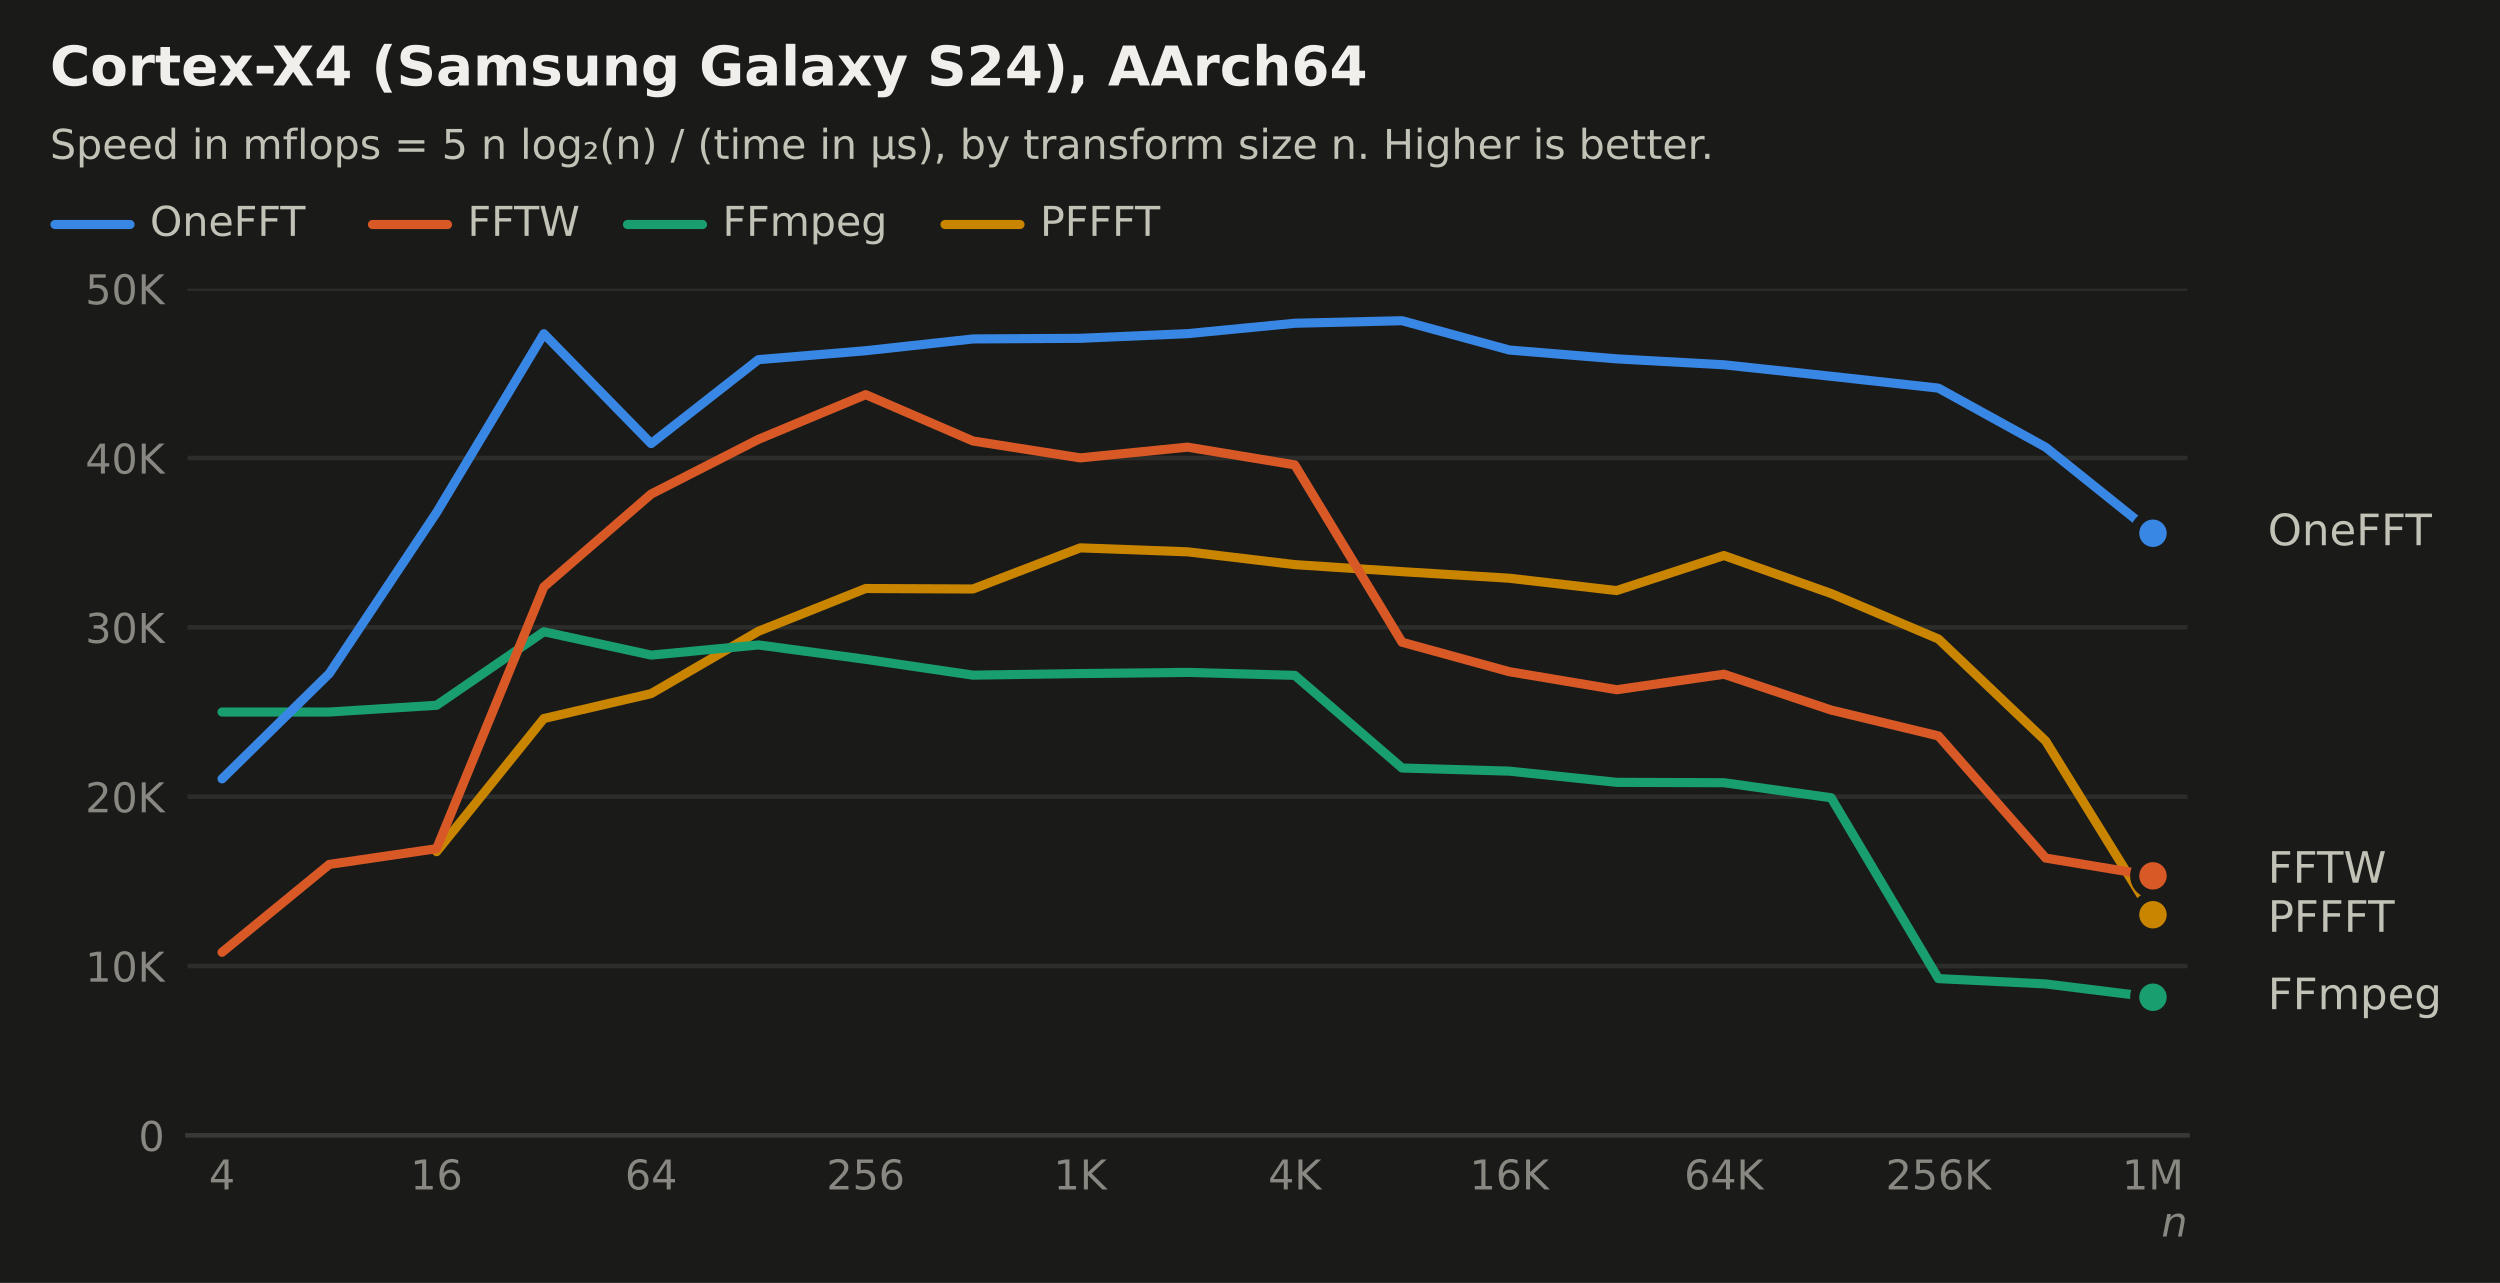
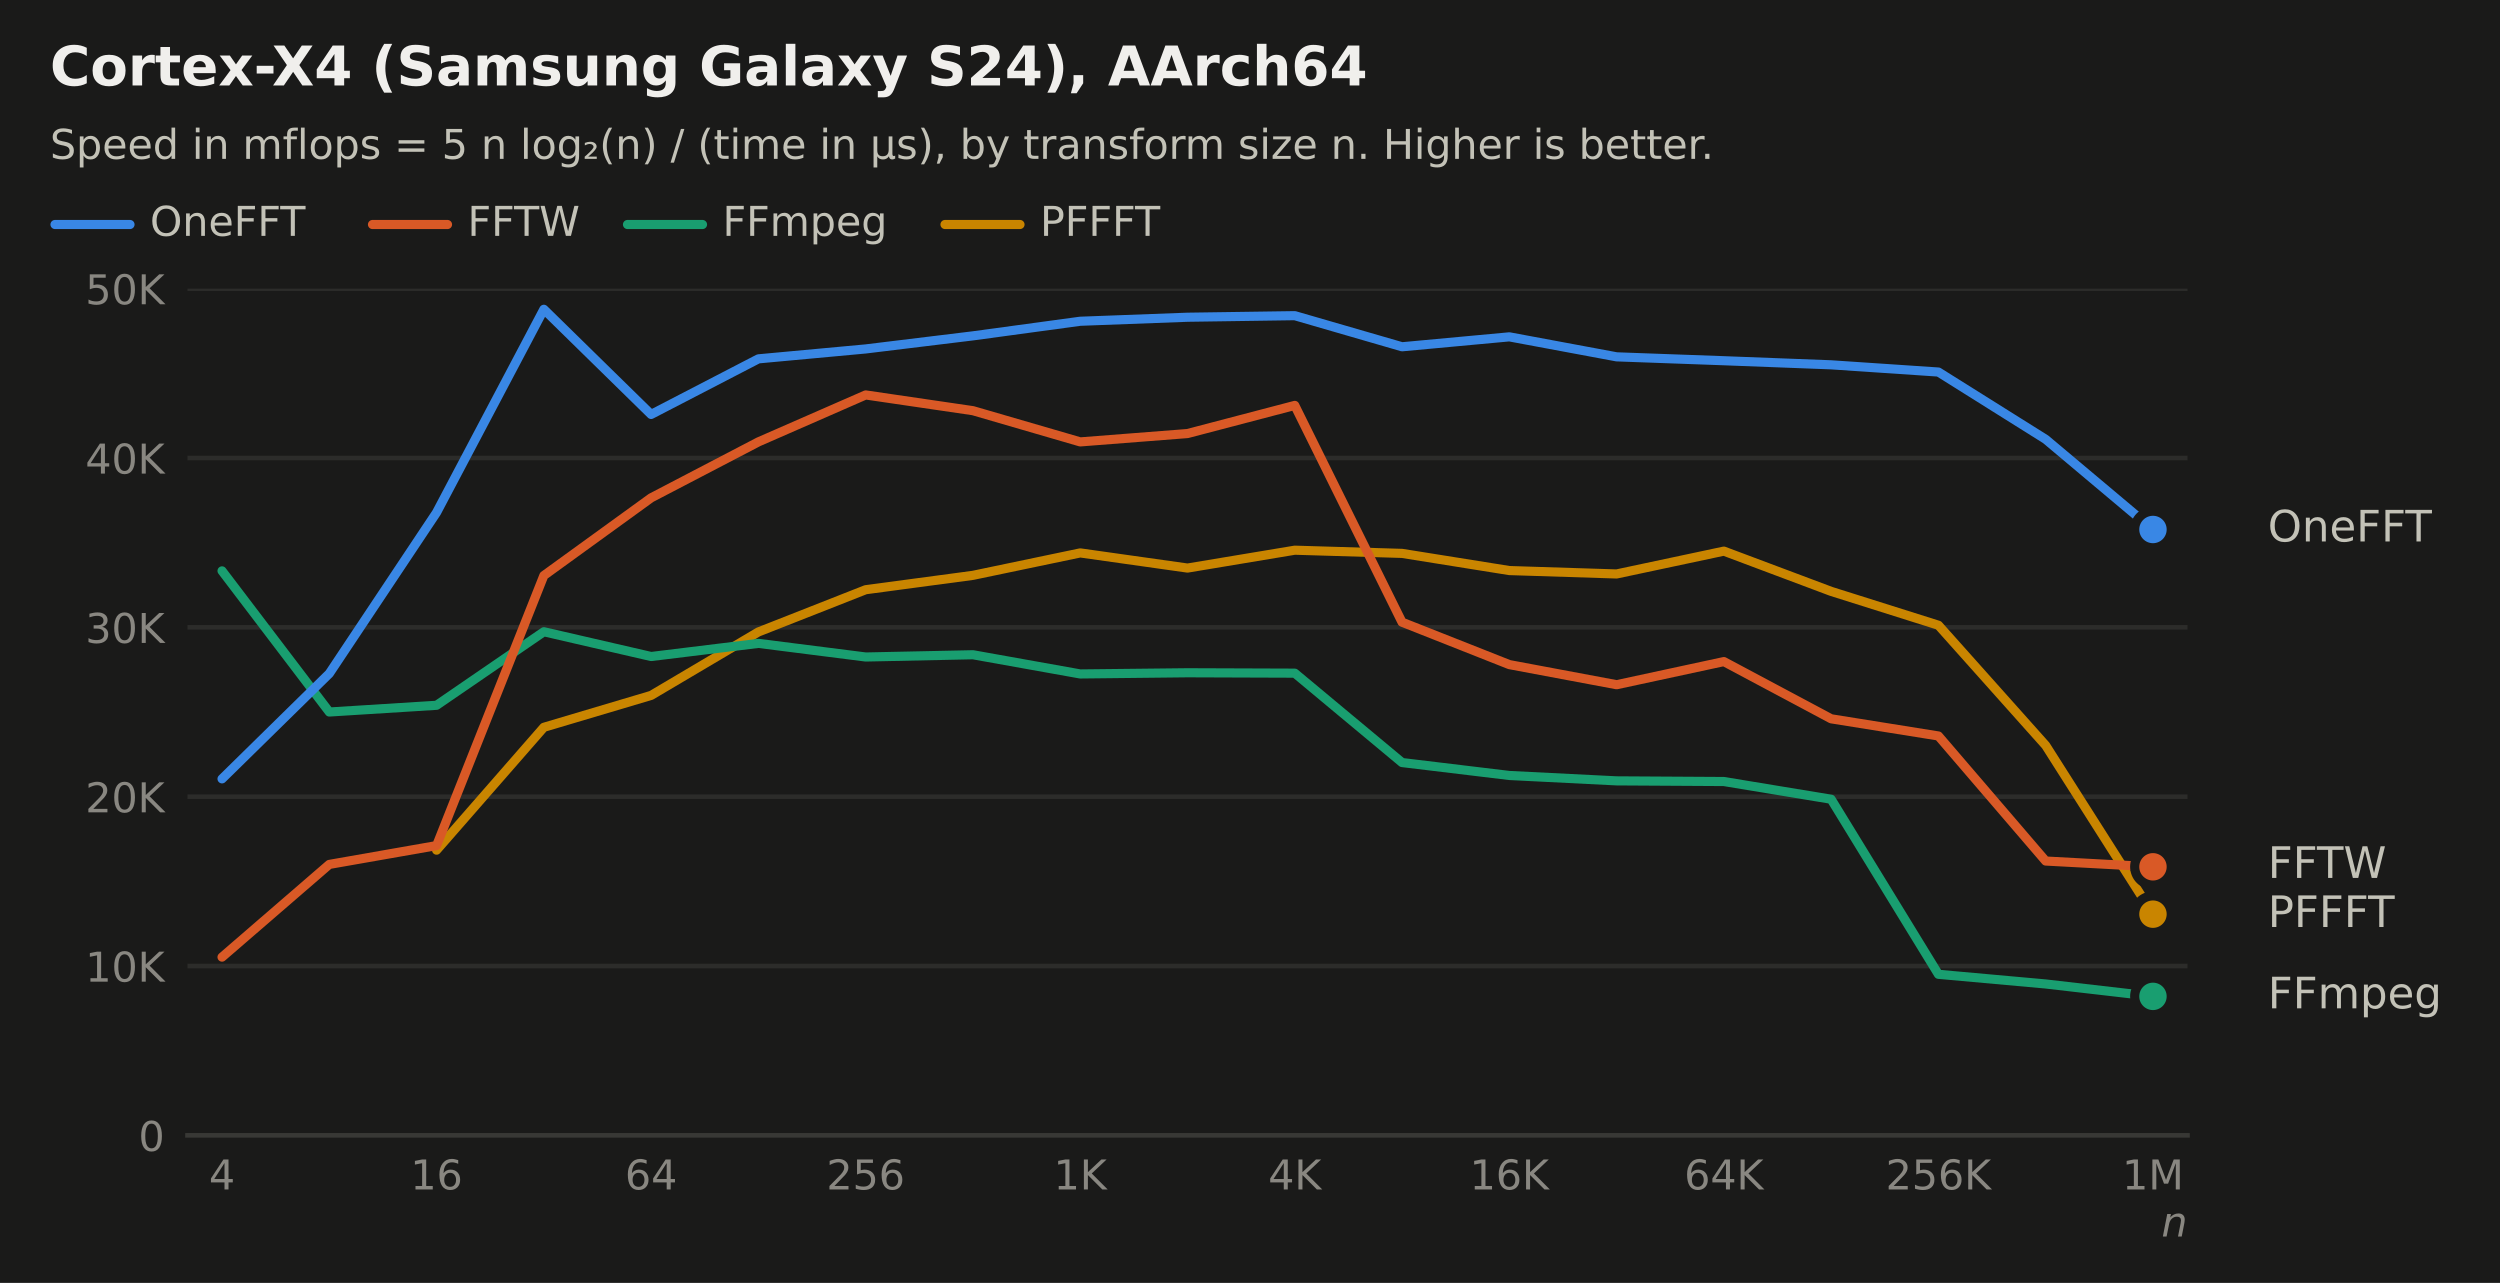
<svg xmlns="http://www.w3.org/2000/svg" xmlns:xlink="http://www.w3.org/1999/xlink" width="547.2pt" height="280.8pt" viewBox="0 0 547.2 280.8" version="1.1">
  <defs>
    <style type="text/css">*{stroke-linejoin: round; stroke-linecap: butt}</style>
  </defs>
  <g id="figure_1">
    <g id="patch_1">
      <path d="M 0 280.8  L 547.2 280.8  L 547.2 0  L 0 0  z " style="fill: #1a1a19" />
    </g>
    <g id="axes_1">
      <g id="patch_2">
        <path d="M 41.04 248.508  L 478.8 248.508  L 478.8 63.18  L 41.04 63.18  z " style="fill: #1a1a19" />
      </g>
      <g id="matplotlib.axis_1">
        <g id="xtick_1">
          <g id="line2d_1" />
          <g id="text_1">
            <text style="font-size: 9px; font-family: system-ui, -apple-system, 'Segoe UI', 'DejaVu Sans', sans-serif; text-anchor: middle; fill: #898781" x="48.599" y="260.347" transform="rotate(-0 48.59891 260.3466)">4</text>
          </g>
        </g>
        <g id="xtick_2">
          <g id="line2d_2" />
          <g id="text_2">
            <text style="font-size: 9px; font-family: system-ui, -apple-system, 'Segoe UI', 'DejaVu Sans', sans-serif; text-anchor: middle; fill: #898781" x="95.559" y="260.347" transform="rotate(-0 95.55915 260.3466)">16</text>
          </g>
        </g>
        <g id="xtick_3">
          <g id="line2d_3" />
          <g id="text_3">
            <text style="font-size: 9px; font-family: system-ui, -apple-system, 'Segoe UI', 'DejaVu Sans', sans-serif; text-anchor: middle; fill: #898781" x="142.519" y="260.347" transform="rotate(-0 142.5194 260.3466)">64</text>
          </g>
        </g>
        <g id="xtick_4">
          <g id="line2d_4" />
          <g id="text_4">
            <text style="font-size: 9px; font-family: system-ui, -apple-system, 'Segoe UI', 'DejaVu Sans', sans-serif; text-anchor: middle; fill: #898781" x="189.48" y="260.347" transform="rotate(-0 189.4796 260.3466)">256</text>
          </g>
        </g>
        <g id="xtick_5">
          <g id="line2d_5" />
          <g id="text_5">
            <text style="font-size: 9px; font-family: system-ui, -apple-system, 'Segoe UI', 'DejaVu Sans', sans-serif; text-anchor: middle; fill: #898781" x="236.44" y="260.347" transform="rotate(-0 236.4399 260.3466)">1K</text>
          </g>
        </g>
        <g id="xtick_6">
          <g id="line2d_6" />
          <g id="text_6">
            <text style="font-size: 9px; font-family: system-ui, -apple-system, 'Segoe UI', 'DejaVu Sans', sans-serif; text-anchor: middle; fill: #898781" x="283.4" y="260.347" transform="rotate(-0 283.4001 260.3466)">4K</text>
          </g>
        </g>
        <g id="xtick_7">
          <g id="line2d_7" />
          <g id="text_7">
            <text style="font-size: 9px; font-family: system-ui, -apple-system, 'Segoe UI', 'DejaVu Sans', sans-serif; text-anchor: middle; fill: #898781" x="330.36" y="260.347" transform="rotate(-0 330.3604 260.3466)">16K</text>
          </g>
        </g>
        <g id="xtick_8">
          <g id="line2d_8" />
          <g id="text_8">
            <text style="font-size: 9px; font-family: system-ui, -apple-system, 'Segoe UI', 'DejaVu Sans', sans-serif; text-anchor: middle; fill: #898781" x="377.321" y="260.347" transform="rotate(-0 377.3206 260.3466)">64K</text>
          </g>
        </g>
        <g id="xtick_9">
          <g id="line2d_9" />
          <g id="text_9">
            <text style="font-size: 9px; font-family: system-ui, -apple-system, 'Segoe UI', 'DejaVu Sans', sans-serif; text-anchor: middle; fill: #898781" x="424.281" y="260.347" transform="rotate(-0 424.2808 260.3466)">256K</text>
          </g>
        </g>
        <g id="xtick_10">
          <g id="line2d_10" />
          <g id="text_10">
            <text style="font-size: 9px; font-family: system-ui, -apple-system, 'Segoe UI', 'DejaVu Sans', sans-serif; text-anchor: middle; fill: #898781" x="471.241" y="260.347" transform="rotate(-0 471.2411 260.3466)">1M</text>
          </g>
        </g>
      </g>
      <g id="matplotlib.axis_2">
        <g id="ytick_1">
          <g id="line2d_11">
            <path d="M 41.04 248.508  L 478.8 248.508  " clip-path="url(#p783c82a42f)" style="fill: none; stroke: #2c2c2a; stroke-linecap: square" />
          </g>
          <g id="line2d_12" />
          <g id="text_11">
            <text style="font-size: 9px; font-family: system-ui, -apple-system, 'Segoe UI', 'DejaVu Sans', sans-serif; text-anchor: end; fill: #898781" x="36.04" y="251.927" transform="rotate(-0 36.04 251.9273)">0</text>
          </g>
        </g>
        <g id="ytick_2">
          <g id="line2d_13">
            <path d="M 41.04 211.442  L 478.8 211.442  " clip-path="url(#p783c82a42f)" style="fill: none; stroke: #2c2c2a; stroke-linecap: square" />
          </g>
          <g id="line2d_14" />
          <g id="text_12">
            <text style="font-size: 9px; font-family: system-ui, -apple-system, 'Segoe UI', 'DejaVu Sans', sans-serif; text-anchor: end; fill: #898781" x="36.04" y="214.862" transform="rotate(-0 36.04 214.8617)">10K</text>
          </g>
        </g>
        <g id="ytick_3">
          <g id="line2d_15">
            <path d="M 41.04 174.377  L 478.8 174.377  " clip-path="url(#p783c82a42f)" style="fill: none; stroke: #2c2c2a; stroke-linecap: square" />
          </g>
          <g id="line2d_16" />
          <g id="text_13">
            <text style="font-size: 9px; font-family: system-ui, -apple-system, 'Segoe UI', 'DejaVu Sans', sans-serif; text-anchor: end; fill: #898781" x="36.04" y="177.796" transform="rotate(-0 36.04 177.7961)">20K</text>
          </g>
        </g>
        <g id="ytick_4">
          <g id="line2d_17">
            <path d="M 41.04 137.311  L 478.8 137.311  " clip-path="url(#p783c82a42f)" style="fill: none; stroke: #2c2c2a; stroke-linecap: square" />
          </g>
          <g id="line2d_18" />
          <g id="text_14">
            <text style="font-size: 9px; font-family: system-ui, -apple-system, 'Segoe UI', 'DejaVu Sans', sans-serif; text-anchor: end; fill: #898781" x="36.04" y="140.73" transform="rotate(-0 36.04 140.7305)">30K</text>
          </g>
        </g>
        <g id="ytick_5">
          <g id="line2d_19">
            <path d="M 41.04 100.246  L 478.8 100.246  " clip-path="url(#p783c82a42f)" style="fill: none; stroke: #2c2c2a; stroke-linecap: square" />
          </g>
          <g id="line2d_20" />
          <g id="text_15">
            <text style="font-size: 9px; font-family: system-ui, -apple-system, 'Segoe UI', 'DejaVu Sans', sans-serif; text-anchor: end; fill: #898781" x="36.04" y="103.665" transform="rotate(-0 36.04 103.6649)">40K</text>
          </g>
        </g>
        <g id="ytick_6">
          <g id="line2d_21">
            <path d="M 41.04 63.18  L 478.8 63.18  " clip-path="url(#p783c82a42f)" style="fill: none; stroke: #2c2c2a; stroke-linecap: square" />
          </g>
          <g id="line2d_22" />
          <g id="text_16">
            <text style="font-size: 9px; font-family: system-ui, -apple-system, 'Segoe UI', 'DejaVu Sans', sans-serif; text-anchor: end; fill: #898781" x="36.04" y="66.599" transform="rotate(-0 36.04 66.5993)">50K</text>
          </g>
        </g>
      </g>
      <g id="line2d_23">
-         <path d="M 95.559 186.409  L 119.039 157.27  L 142.519 151.815  L 166 138.173  L 189.48 128.813  L 212.96 128.918  L 236.44 119.916  L 259.92 120.783  L 283.4 123.585  L 306.88 125.124  L 330.36 126.564  L 353.84 129.268  L 377.321 121.594  L 400.801 129.908  L 424.281 139.865  L 447.761 162.193  L 471.241 200.216  " clip-path="url(#p783c82a42f)" style="fill: none; stroke: #c98500; stroke-width: 2; stroke-linecap: round" />
+         <path d="M 95.559 186.082  L 119.039 159.193  L 142.519 152.208  L 166 138.32  L 189.48 129.077  L 212.96 125.931  L 236.44 121.022  L 259.92 124.339  L 283.4 120.427  L 306.88 121.126  L 330.36 124.883  L 353.84 125.629  L 377.321 120.63  L 400.801 129.442  L 424.281 136.853  L 447.761 163.159  L 471.241 200.093  " clip-path="url(#p783c82a42f)" style="fill: none; stroke: #c98500; stroke-width: 2; stroke-linecap: round" />
      </g>
      <g id="line2d_24">
-         <path d="M 48.599 155.844  L 72.079 155.844  L 95.559 154.373  L 119.039 138.276  L 142.519 143.388  L 166 141.169  L 189.48 144.321  L 212.96 147.778  L 236.44 147.424  L 259.92 147.174  L 283.4 147.821  L 306.88 168.101  L 330.36 168.787  L 353.84 171.237  L 377.321 171.321  L 400.801 174.615  L 424.281 214.197  L 447.761 215.364  L 471.241 218.276  " clip-path="url(#p783c82a42f)" style="fill: none; stroke: #199e70; stroke-width: 2; stroke-linecap: round" />
+         <path d="M 48.599 124.956  L 72.079 155.844  L 95.559 154.373  L 119.039 138.276  L 142.519 143.698  L 166 140.821  L 189.48 143.804  L 212.96 143.311  L 236.44 147.515  L 259.92 147.255  L 283.4 147.341  L 306.88 166.906  L 330.36 169.737  L 353.84 170.915  L 377.321 171.06  L 400.801 174.938  L 424.281 213.256  L 447.761 215.373  L 471.241 218.087  " clip-path="url(#p783c82a42f)" style="fill: none; stroke: #199e70; stroke-width: 2; stroke-linecap: round" />
      </g>
      <g id="line2d_25">
-         <path d="M 48.599 208.437  L 72.079 189.203  L 95.559 185.751  L 119.039 128.457  L 142.519 108.141  L 166 96.165  L 189.48 86.376  L 212.96 96.525  L 236.44 100.222  L 259.92 97.87  L 283.4 101.755  L 306.88 140.576  L 330.36 147.023  L 353.84 150.968  L 377.321 147.572  L 400.801 155.42  L 424.281 161.079  L 447.761 187.812  L 471.241 191.707  " clip-path="url(#p783c82a42f)" style="fill: none; stroke: #d95926; stroke-width: 2; stroke-linecap: round" />
+         <path d="M 48.599 209.492  L 72.079 189.203  L 95.559 185.08  L 119.039 125.977  L 142.519 108.967  L 166 96.722  L 189.48 86.445  L 212.96 89.891  L 236.44 96.724  L 259.92 94.894  L 283.4 88.736  L 306.88 136.187  L 330.36 145.469  L 353.84 149.872  L 377.321 144.807  L 400.801 157.33  L 424.281 161.091  L 447.761 188.461  L 471.241 189.728  " clip-path="url(#p783c82a42f)" style="fill: none; stroke: #d95926; stroke-width: 2; stroke-linecap: round" />
      </g>
      <g id="patch_3">
        <path d="M 41.04 248.508  L 478.8 248.508  " style="fill: none; stroke: #383835; stroke-linejoin: miter; stroke-linecap: square" />
      </g>
      <g id="line2d_26">
-         <path d="M 48.599 170.475  L 72.079 147.42  L 95.559 112.175  L 119.039 73.05  L 142.519 97.091  L 166 78.719  L 189.48 76.765  L 212.96 74.188  L 236.44 74.05  L 259.92 73.026  L 283.4 70.753  L 306.88 70.197  L 330.36 76.616  L 353.84 78.546  L 377.321 79.845  L 400.801 82.363  L 424.281 84.954  L 447.761 97.892  L 471.241 116.715  " clip-path="url(#p783c82a42f)" style="fill: none; stroke: #3987e5; stroke-width: 2; stroke-linecap: round" />
+         <path d="M 48.599 170.475  L 72.079 147.42  L 95.559 112.175  L 119.039 67.7  L 142.519 90.712  L 166 78.545  L 189.48 76.376  L 212.96 73.51  L 236.44 70.315  L 259.92 69.436  L 283.4 69.093  L 306.88 75.903  L 330.36 73.728  L 353.84 78.105  L 377.321 78.956  L 400.801 79.852  L 424.281 81.432  L 447.761 96.161  L 471.241 115.895  " clip-path="url(#p783c82a42f)" style="fill: none; stroke: #3987e5; stroke-width: 2; stroke-linecap: round" />
      </g>
      <g id="text_17">
-         <text style="font-size: 9.5px; font-family: system-ui, -apple-system, 'Segoe UI', 'DejaVu Sans', sans-serif; text-anchor: start; fill: #c3c2b7" x="496.374" y="220.898" transform="rotate(-0 496.374 220.8978)">FFmpeg</text>
+         <text style="font-size: 9.5px; font-family: system-ui, -apple-system, 'Segoe UI', 'DejaVu Sans', sans-serif; text-anchor: start; fill: #c3c2b7" x="496.374" y="220.708" transform="rotate(-0 496.374 220.7081)">FFmpeg</text>
      </g>
      <g id="text_18">
-         <text style="font-size: 9.5px; font-family: system-ui, -apple-system, 'Segoe UI', 'DejaVu Sans', sans-serif; text-anchor: start; fill: #c3c2b7" x="496.374" y="203.957" transform="rotate(-0 496.374 203.9575)">PFFFT</text>
+         <text style="font-size: 9.5px; font-family: system-ui, -apple-system, 'Segoe UI', 'DejaVu Sans', sans-serif; text-anchor: start; fill: #c3c2b7" x="496.374" y="202.906" transform="rotate(-0 496.374 202.9064)">PFFFT</text>
      </g>
      <g id="text_19">
-         <text style="font-size: 9.5px; font-family: system-ui, -apple-system, 'Segoe UI', 'DejaVu Sans', sans-serif; text-anchor: start; fill: #c3c2b7" x="496.374" y="193.208" transform="rotate(-0 496.374 193.2084)">FFTW</text>
+         <text style="font-size: 9.5px; font-family: system-ui, -apple-system, 'Segoe UI', 'DejaVu Sans', sans-serif; text-anchor: start; fill: #c3c2b7" x="496.374" y="192.157" transform="rotate(-0 496.374 192.1574)">FFTW</text>
      </g>
      <g id="text_20">
-         <text style="font-size: 9.5px; font-family: system-ui, -apple-system, 'Segoe UI', 'DejaVu Sans', sans-serif; text-anchor: start; fill: #c3c2b7" x="496.374" y="119.336" transform="rotate(-0 496.374 119.3363)">OneFFT</text>
+         <text style="font-size: 9.5px; font-family: system-ui, -apple-system, 'Segoe UI', 'DejaVu Sans', sans-serif; text-anchor: start; fill: #c3c2b7" x="496.374" y="118.516" transform="rotate(-0 496.374 118.516)">OneFFT</text>
      </g>
      <g id="line2d_27">
-         <path d="M 471.241 200.216  " style="fill: none; stroke: #1f77b4; stroke-width: 1.5; stroke-linecap: square" />
+         <path d="M 471.241 200.093  " style="fill: none; stroke: #1f77b4; stroke-width: 1.5; stroke-linecap: square" />
        <defs>
          <path id="m105a9bd5ef" d="M 0 4  C 1.061 4 2.078 3.579 2.828 2.828  C 3.579 2.078 4 1.061 4 0  C 4 -1.061 3.579 -2.078 2.828 -2.828  C 2.078 -3.579 1.061 -4 0 -4  C -1.061 -4 -2.078 -3.579 -2.828 -2.828  C -3.579 -2.078 -4 -1.061 -4 0  C -4 1.061 -3.579 2.078 -2.828 2.828  C -2.078 3.579 -1.061 4 0 4  z " style="stroke: #1a1a19; stroke-width: 2" />
        </defs>
        <g>
-           <use xlink:href="#m105a9bd5ef" x="471.241" y="200.216" style="fill: #c98500; stroke: #1a1a19; stroke-width: 2" />
+           <use xlink:href="#m105a9bd5ef" x="471.241" y="200.093" style="fill: #c98500; stroke: #1a1a19; stroke-width: 2" />
        </g>
      </g>
      <g id="line2d_28">
-         <path d="M 471.241 218.276  " style="fill: none; stroke: #ff7f0e; stroke-width: 1.5; stroke-linecap: square" />
+         <path d="M 471.241 218.087  " style="fill: none; stroke: #ff7f0e; stroke-width: 1.5; stroke-linecap: square" />
        <defs>
          <path id="m14bd4e39dd" d="M 0 4  C 1.061 4 2.078 3.579 2.828 2.828  C 3.579 2.078 4 1.061 4 0  C 4 -1.061 3.579 -2.078 2.828 -2.828  C 2.078 -3.579 1.061 -4 0 -4  C -1.061 -4 -2.078 -3.579 -2.828 -2.828  C -3.579 -2.078 -4 -1.061 -4 0  C -4 1.061 -3.579 2.078 -2.828 2.828  C -2.078 3.579 -1.061 4 0 4  z " style="stroke: #1a1a19; stroke-width: 2" />
        </defs>
        <g>
-           <use xlink:href="#m14bd4e39dd" x="471.241" y="218.276" style="fill: #199e70; stroke: #1a1a19; stroke-width: 2" />
+           <use xlink:href="#m14bd4e39dd" x="471.241" y="218.087" style="fill: #199e70; stroke: #1a1a19; stroke-width: 2" />
        </g>
      </g>
      <g id="line2d_29">
-         <path d="M 471.241 191.707  " style="fill: none; stroke: #2ca02c; stroke-width: 1.5; stroke-linecap: square" />
+         <path d="M 471.241 189.728  " style="fill: none; stroke: #2ca02c; stroke-width: 1.5; stroke-linecap: square" />
        <defs>
          <path id="md1f00c4909" d="M 0 4  C 1.061 4 2.078 3.579 2.828 2.828  C 3.579 2.078 4 1.061 4 0  C 4 -1.061 3.579 -2.078 2.828 -2.828  C 2.078 -3.579 1.061 -4 0 -4  C -1.061 -4 -2.078 -3.579 -2.828 -2.828  C -3.579 -2.078 -4 -1.061 -4 0  C -4 1.061 -3.579 2.078 -2.828 2.828  C -2.078 3.579 -1.061 4 0 4  z " style="stroke: #1a1a19; stroke-width: 2" />
        </defs>
        <g>
-           <use xlink:href="#md1f00c4909" x="471.241" y="191.707" style="fill: #d95926; stroke: #1a1a19; stroke-width: 2" />
+           <use xlink:href="#md1f00c4909" x="471.241" y="189.728" style="fill: #d95926; stroke: #1a1a19; stroke-width: 2" />
        </g>
      </g>
      <g id="line2d_30">
-         <path d="M 471.241 116.715  " style="fill: none; stroke: #d62728; stroke-width: 1.5; stroke-linecap: square" />
+         <path d="M 471.241 115.895  " style="fill: none; stroke: #d62728; stroke-width: 1.5; stroke-linecap: square" />
        <defs>
          <path id="m32428de690" d="M 0 4  C 1.061 4 2.078 3.579 2.828 2.828  C 3.579 2.078 4 1.061 4 0  C 4 -1.061 3.579 -2.078 2.828 -2.828  C 2.078 -3.579 1.061 -4 0 -4  C -1.061 -4 -2.078 -3.579 -2.828 -2.828  C -3.579 -2.078 -4 -1.061 -4 0  C -4 1.061 -3.579 2.078 -2.828 2.828  C -2.078 3.579 -1.061 4 0 4  z " style="stroke: #1a1a19; stroke-width: 2" />
        </defs>
        <g>
-           <use xlink:href="#m32428de690" x="471.241" y="116.715" style="fill: #3987e5; stroke: #1a1a19; stroke-width: 2" />
+           <use xlink:href="#m32428de690" x="471.241" y="115.895" style="fill: #3987e5; stroke: #1a1a19; stroke-width: 2" />
        </g>
      </g>
    </g>
    <g id="line2d_31">
      <path d="M 12.038 49.14  L 28.454 49.14  " style="fill: none; stroke: #3987e5; stroke-width: 2; stroke-linecap: round" />
    </g>
    <g id="line2d_32">
      <path d="M 81.533 49.14  L 97.949 49.14  " style="fill: none; stroke: #d95926; stroke-width: 2; stroke-linecap: round" />
    </g>
    <g id="line2d_33">
      <path d="M 137.347 49.14  L 153.763 49.14  " style="fill: none; stroke: #199e70; stroke-width: 2; stroke-linecap: round" />
    </g>
    <g id="line2d_34">
      <path d="M 206.842 49.14  L 223.258 49.14  " style="fill: none; stroke: #c98500; stroke-width: 2; stroke-linecap: round" />
    </g>
    <g id="text_21">
      <text style="font-weight: 700; font-size: 12px; font-family: system-ui, -apple-system, 'Segoe UI', 'DejaVu Sans', sans-serif; text-anchor: start; fill: #f0efec" x="10.944" y="18.708" transform="rotate(-0 10.944 18.70838)">Cortex-X4 (Samsung Galaxy S24), AArch64</text>
    </g>
    <g id="text_22">
      <text style="font-size: 9px; font-family: system-ui, -apple-system, 'Segoe UI', 'DejaVu Sans', sans-serif; text-anchor: start; fill: #c3c2b7" x="10.944" y="34.775" transform="rotate(-0 10.944 34.77544)">Speed in mflops = 5 n log₂(n) / (time in µs), by transform size n. Higher is better.</text>
    </g>
    <g id="text_23">
      <text style="font-size: 9px; font-family: system-ui, -apple-system, 'Segoe UI', 'DejaVu Sans', sans-serif; text-anchor: start; fill: #c3c2b7" x="32.832" y="51.623" transform="rotate(-0 32.832 51.62344)">OneFFT</text>
    </g>
    <g id="text_24">
      <text style="font-size: 9px; font-family: system-ui, -apple-system, 'Segoe UI', 'DejaVu Sans', sans-serif; text-anchor: start; fill: #c3c2b7" x="102.326" y="51.623" transform="rotate(-0 102.3264 51.62344)">FFTW</text>
    </g>
    <g id="text_25">
      <text style="font-size: 9px; font-family: system-ui, -apple-system, 'Segoe UI', 'DejaVu Sans', sans-serif; text-anchor: start; fill: #c3c2b7" x="158.141" y="51.623" transform="rotate(-0 158.1408 51.62344)">FFmpeg</text>
    </g>
    <g id="text_26">
      <text style="font-size: 9px; font-family: system-ui, -apple-system, 'Segoe UI', 'DejaVu Sans', sans-serif; text-anchor: start; fill: #c3c2b7" x="227.635" y="51.623" transform="rotate(-0 227.6352 51.62344)">PFFFT</text>
    </g>
    <g id="text_27">
      <text style="font-style: italic; font-size: 9px; font-family: system-ui, -apple-system, 'Segoe UI', 'DejaVu Sans', sans-serif; text-anchor: end; fill: #898781" x="478.8" y="270.647" transform="rotate(-0 478.8 270.6474)">n</text>
    </g>
  </g>
  <defs>
    <clipPath id="p783c82a42f">
      <rect x="41.04" y="63.18" width="437.76" height="185.328" />
    </clipPath>
  </defs>
</svg>
